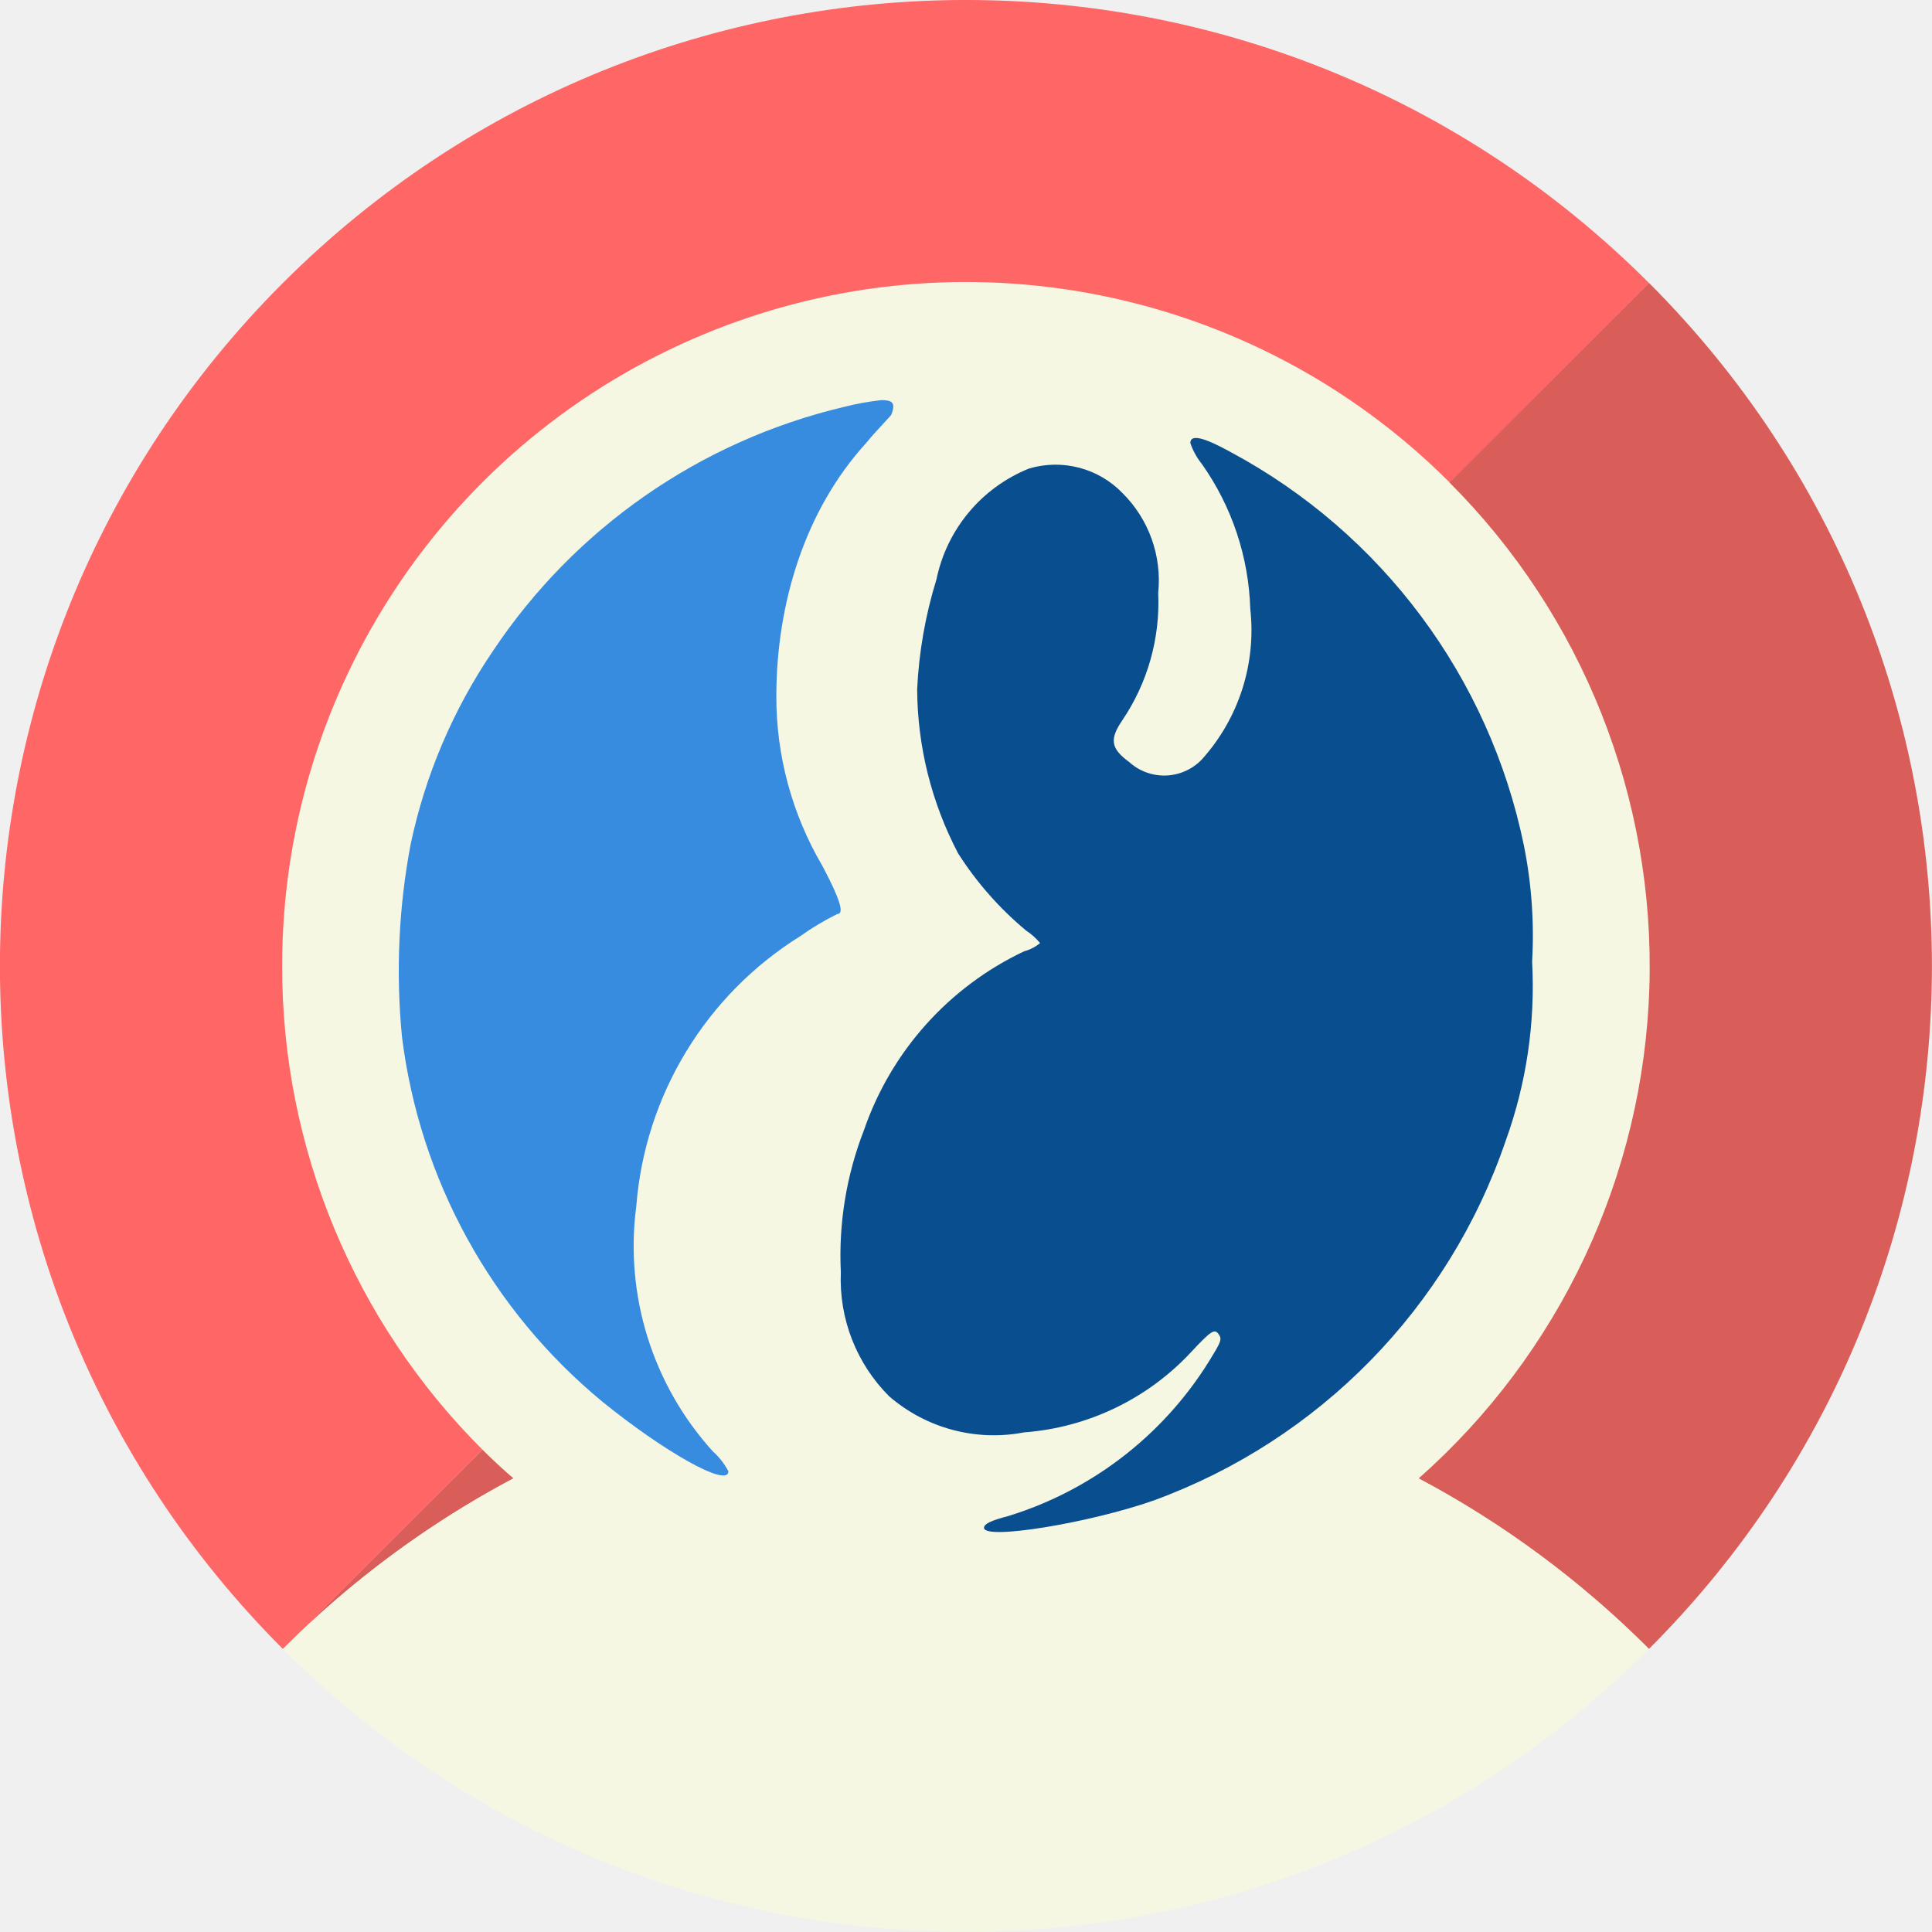
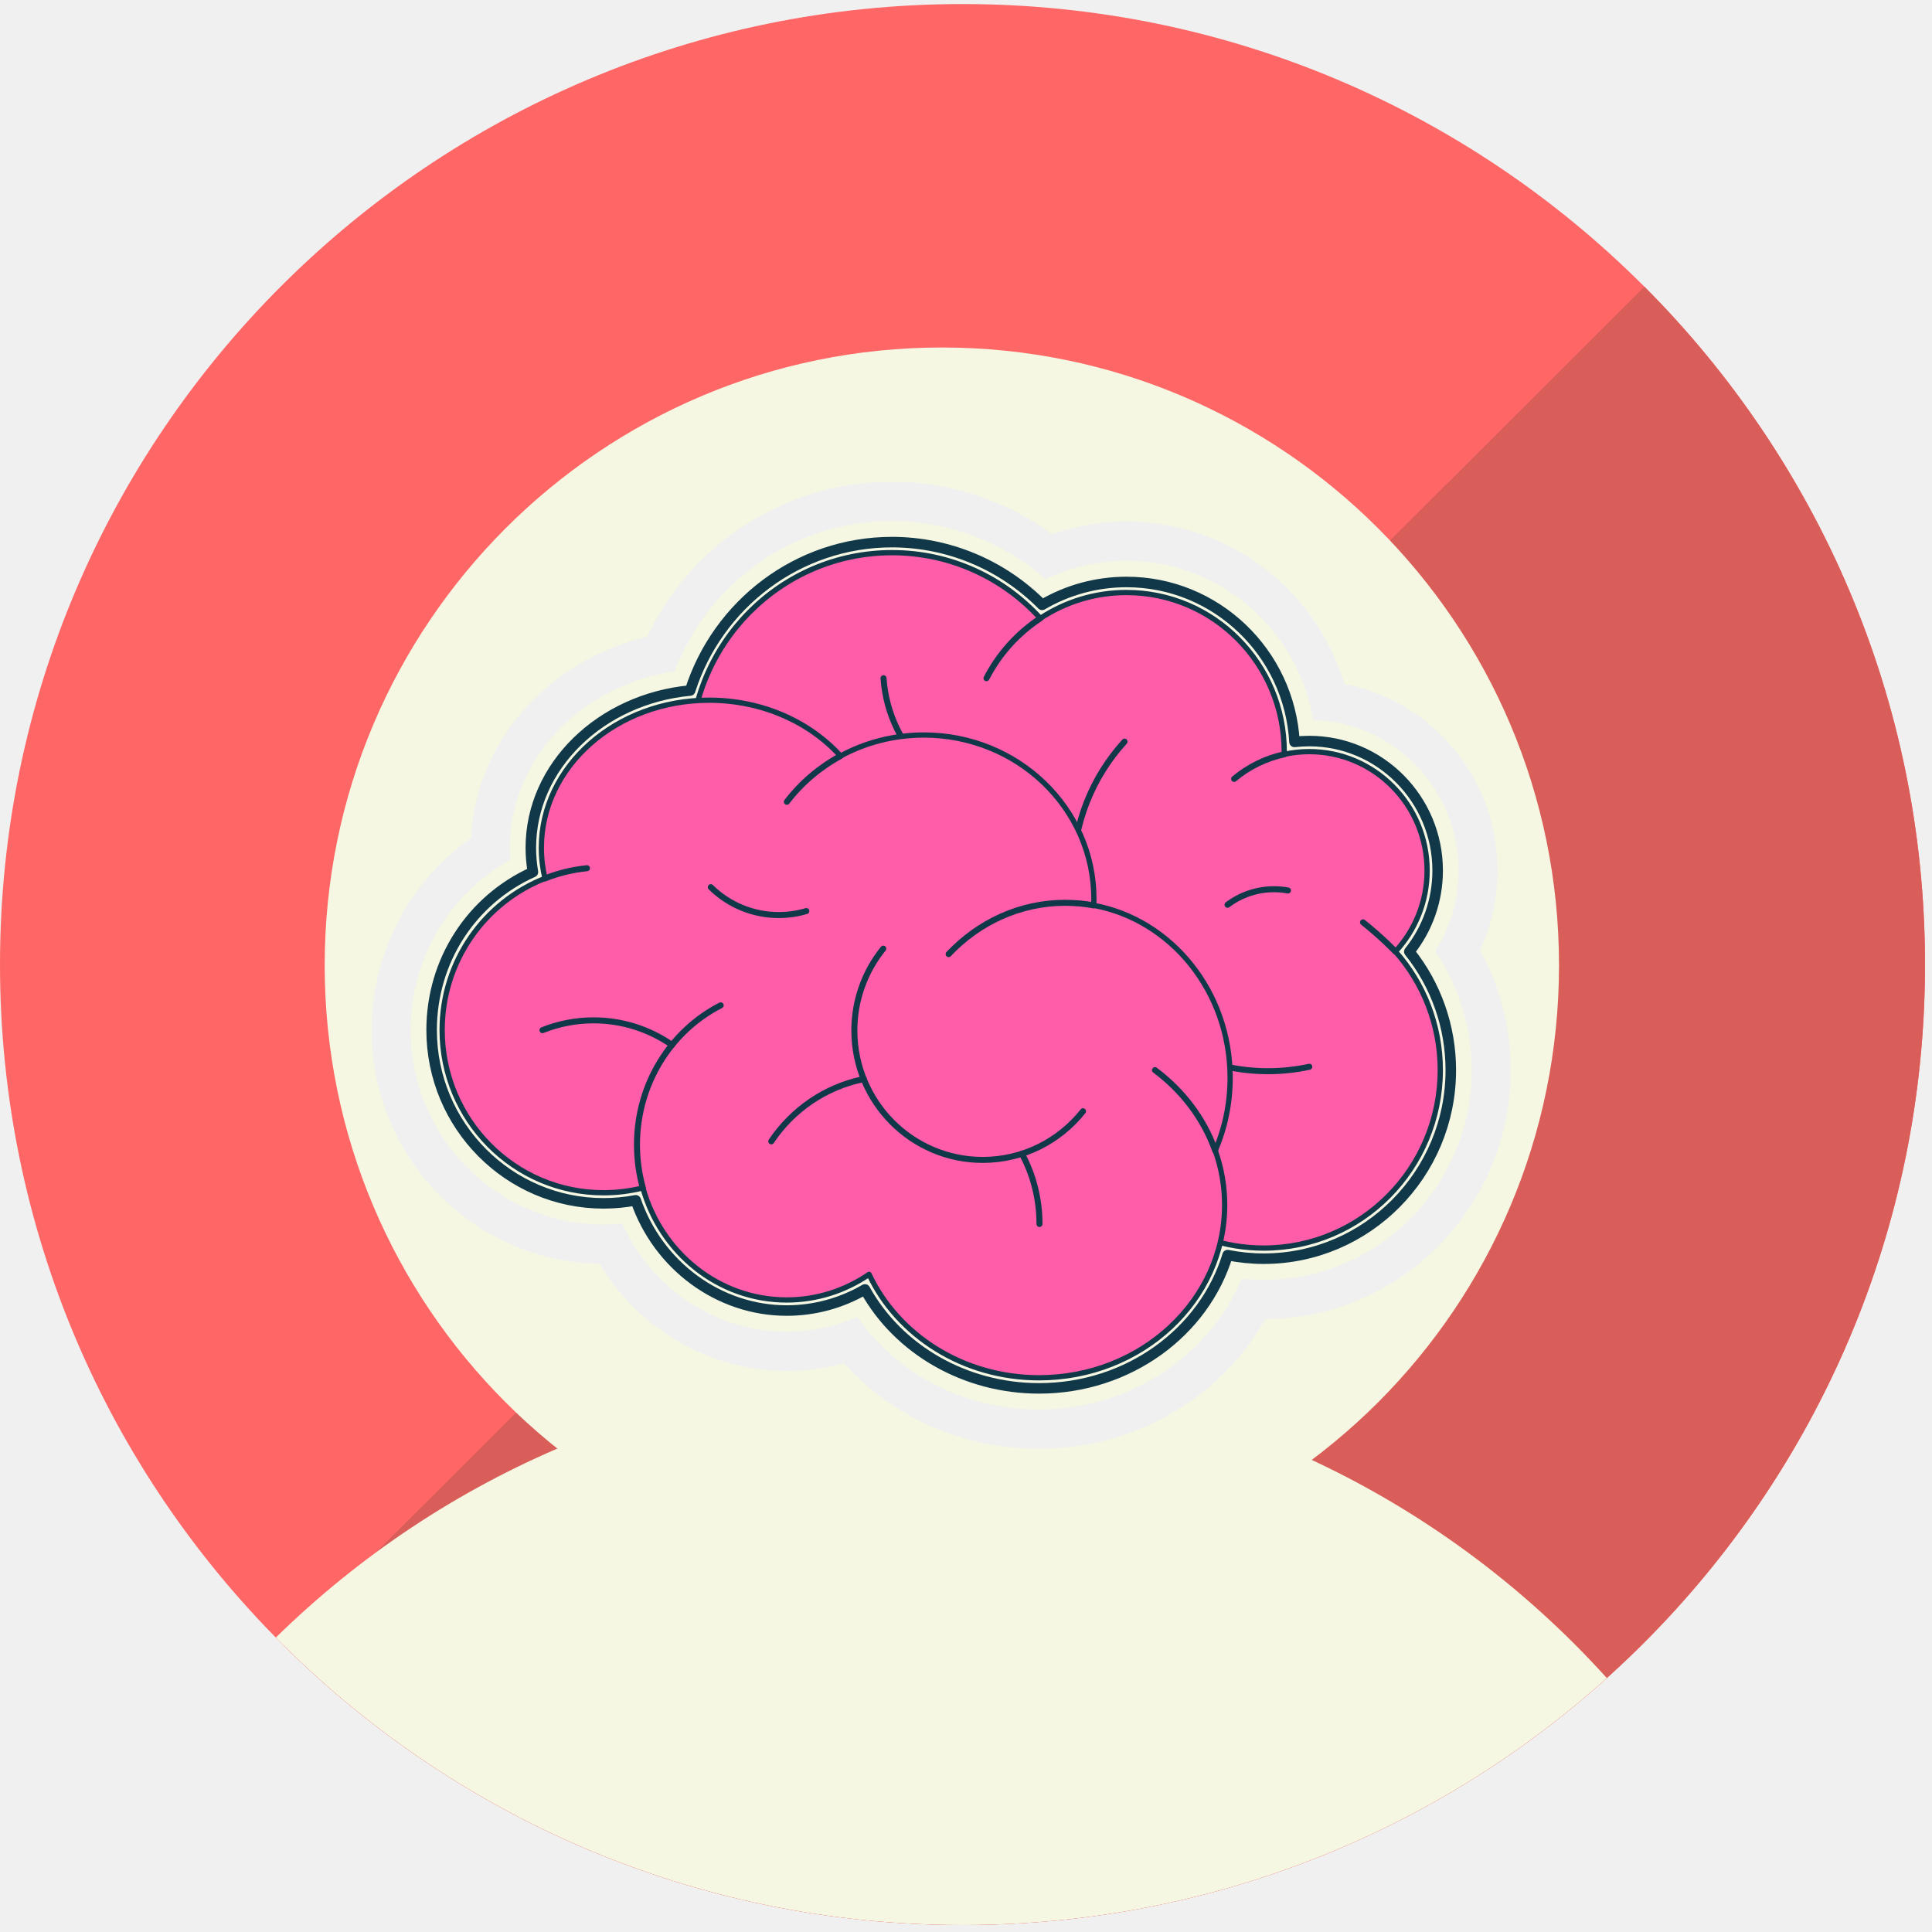
- <svg xmlns="http://www.w3.org/2000/svg" viewBox="0 0 494.42 494.44">
-   <defs>
-     <style>.cls-1{fill:#f5f7e2;}.cls-2{fill:#f66;}.cls-3{fill:#d95e59;}.cls-4{fill:#388ce0;}.cls-5{fill:#094e8f;}</style>
-   </defs>
-   <g id="Layer_2" data-name="Layer 2">
-     <g id="Layer_1-2" data-name="Layer 1">
-       <g id="Artboard">
-         <g id="pTokens-icon">
-           <path id="Path" class="cls-1" d="M115.55,115.56c-72.71,72.71-72.71,190.61,0,263.32s190.61,72.71,263.32,0,72.71-190.61,0-263.32S188.26,42.85,115.55,115.56Z" />
-           <path class="cls-2" d="M72.21,247.22A175,175,0,0,1,371,123.48L422,72.41C325.48-24.14,169-24.14,72.41,72.41s-96.55,253.07,0,349.61L123.47,371A174.45,174.45,0,0,1,72.21,247.22Z" />
-           <path class="cls-3" d="M422,72.39l-51.07,51.07a175,175,0,0,1-7.88,254.91A247.33,247.33,0,0,1,422,422C518.56,325.48,518.56,168.94,422,72.39Z" />
-           <path class="cls-3" d="M123.47,371,72.41,422a246.87,246.87,0,0,1,59-43.65C128.66,376,126,373.52,123.47,371Z" />
-           <path id="Path-2" data-name="Path" class="cls-1" d="M422,422c-96.52,96.55-253,96.55-349.6,0C169,325.48,325.49,325.48,422,422Z" />
-         </g>
+ <svg xmlns="http://www.w3.org/2000/svg" width="1440" height="1440" viewBox="0 0 1440 1440" fill="none">
+   <g clip-path="url(#clip0_203_47)">
+     <mask id="mask0_203_47" style="mask-type:luminance" maskUnits="userSpaceOnUse" x="0" y="3" width="1435" height="1432">
+       <path d="M0 718.907C0 1114.28 321.189 1434.8 717.393 1434.8C1113.6 1434.8 1434.79 1114.28 1434.79 718.907C1434.79 323.536 1113.6 3.02 717.393 3.02C321.189 3.02 0 323.536 0 718.907Z" fill="white" />
+     </mask>
+     <g mask="url(#mask0_203_47)">
+       <path d="M-41.801 -38.749H1476.59V1476.56H-41.801V-38.749Z" fill="#FF6666" />
+     </g>
+     <mask id="mask1_203_47" style="mask-type:luminance" maskUnits="userSpaceOnUse" x="211" y="213" width="1224" height="1222">
+       <path d="M211.092 1226.08C340.837 1355.08 519.775 1434.8 717.393 1434.8C1113.6 1434.8 1434.79 1114.28 1434.79 718.907C1434.79 521.703 1354.9 343.145 1225.64 213.672L211.092 1226.08Z" fill="white" />
+     </mask>
+     <g mask="url(#mask1_203_47)">
+       <path d="M9.132 50.13H2619.73V2655.36H9.132V50.13Z" fill="#D95E59" />
+     </g>
+     <mask id="mask2_203_47" style="mask-type:luminance" maskUnits="userSpaceOnUse" x="205" y="1023" width="993" height="412">
+       <path d="M205.58 1220.54C335.743 1352.78 516.968 1434.8 717.393 1434.8C902.099 1434.8 1070.48 1365.15 1197.64 1250.73C1071.88 1111.51 889.747 1023.99 687.124 1023.99C499.579 1023.99 329.565 1098.99 205.58 1220.54Z" fill="white" />
+     </mask>
+     <g mask="url(#mask2_203_47)">
+       <path d="M-41.801 982.219H1416.05V2437.12H-41.801V982.219Z" fill="#F5F7E2" />
+     </g>
+     <ellipse cx="702" cy="719.483" rx="460" ry="460.483" fill="#F5F7E2" />
+     <g clip-path="url(#clip1_203_47)">
+       <mask id="mask3_203_47" style="mask-type:luminance" maskUnits="userSpaceOnUse" x="277" y="359" width="849" height="721">
+         <path d="M1126 359H277V1079.85H1126V359Z" fill="white" />
+       </mask>
+       <g mask="url(#mask3_203_47)">
+         <path d="M1073.5 797.61C1073.5 814.214 1070.48 830.092 1064.97 844.734C1046.09 894.741 998.126 930.263 941.916 930.263C884.392 930.263 835.51 893.051 817.613 841.198C711.344 848.899 650.576 801.01 625.309 709.734C561.483 692.233 514.569 633.396 514.569 563.496C514.569 518.288 534.204 477.694 565.345 449.945C591.844 426.293 626.695 411.945 664.874 411.945C708.612 411.945 747.999 430.773 775.431 460.871C793.885 448.705 815.935 441.653 839.619 441.653C856.147 441.653 871.901 445.101 886.178 451.319C927.483 469.294 956.529 510.469 957.174 558.564C957.198 559.127 957.198 559.667 957.198 560.232L957.174 562.237V562.259C963.181 560.93 969.412 560.232 975.828 560.232C1004.47 560.232 1029.92 574.063 1045.95 595.462H1045.98C1057.1 610.307 1063.69 628.799 1063.69 648.848C1063.73 669.641 1056.47 689.775 1043.18 705.679C1042.19 706.906 1041.15 708.101 1040.08 709.261C1060.88 732.711 1073.5 763.682 1073.5 797.61Z" fill="#FF5CAA" />
+         <path d="M838.165 552.782C814.361 578.868 799.82 613.689 799.82 651.937C799.82 732.827 864.857 798.403 945.083 798.403C955.435 798.411 965.755 797.305 975.875 795.107M658.527 505.502C662.162 558.402 705.873 600.179 759.26 600.179M919.845 580.534C930.642 571.488 943.449 565.214 957.173 562.246M775.435 460.855C758.523 471.958 744.627 487.346 735.268 505.502" stroke="#103849" stroke-width="4.482" stroke-miterlimit="10" stroke-linecap="round" stroke-linejoin="round" />
+         <path d="M1073.5 797.586C1073.5 870.86 1014.59 930.242 941.916 930.242C884.392 930.242 835.51 893.031 817.613 841.173C711.344 848.878 650.576 800.99 625.309 709.712C561.483 692.211 514.569 633.375 514.569 563.474C514.569 479.771 581.856 411.923 664.874 411.923C708.612 411.923 747.999 430.752 775.431 460.849C793.885 448.684 815.935 441.632 839.619 441.632C904.56 441.632 957.198 494.727 957.198 560.21L957.174 562.216V562.238C963.181 560.908 969.412 560.21 975.828 560.21C1024.35 560.21 1063.69 599.877 1063.69 648.827C1063.69 672.187 1054.73 693.406 1040.08 709.24C1060.88 732.689 1073.5 763.658 1073.5 797.586Z" stroke="#103849" stroke-width="3.921" stroke-miterlimit="10" stroke-linejoin="round" />
+         <path d="M1040.08 709.241C1040.08 709.241 1029.88 698.569 1015.93 687.46M647.721 949.818C641.962 937.688 638.277 924.664 636.821 911.297" stroke="#103849" stroke-width="4.482" stroke-miterlimit="10" stroke-linecap="round" stroke-linejoin="round" />
+         <path d="M905.71 857.561C910.359 870.573 912.734 884.301 912.722 898.129C912.722 969.269 850.797 1026.91 774.391 1026.91C717.736 1026.91 669.055 995.216 647.699 949.826C630.097 961.88 608.982 968.909 586.307 968.909C535.463 968.909 492.568 933.631 479.12 885.382C469.519 887.793 459.66 889.014 449.765 889.006C383.347 889.006 329.484 834.718 329.484 767.727C329.484 716.278 361.273 672.309 406.132 654.715C404.368 647.35 403.43 639.714 403.43 631.875C403.43 571.123 459.416 521.881 528.491 521.881C568.146 521.881 603.53 538.141 626.429 563.461C644.795 553.527 665.973 547.83 688.538 547.83C758.528 547.83 815.271 602.546 815.271 670.033C815.279 671.624 815.243 673.216 815.159 674.805C872.911 685.483 916.807 738.962 916.807 803.341C916.807 822.688 912.854 841.054 905.71 857.561Z" fill="#FF5CAA" />
+         <path d="M860.852 797.615C881.469 812.973 897.243 833.745 905.733 857.578M479.146 885.395C476.286 875.17 474.766 864.378 474.766 853.204C474.766 807.611 500.212 768.172 537.164 749.317M437.483 647.116C426.536 648.243 416.036 650.834 406.16 654.73M626.482 563.498L626.457 563.476C610.754 572.037 597.127 583.707 586.47 597.628" stroke="#103849" stroke-width="4.482" stroke-miterlimit="10" stroke-linecap="round" stroke-linejoin="round" />
+         <path d="M905.774 857.569C910.423 870.58 912.794 884.309 912.786 898.137C912.786 969.277 850.857 1026.92 774.451 1026.92C717.8 1026.92 669.117 995.224 647.761 949.834C630.159 961.888 609.044 968.913 586.37 968.913C535.526 968.913 492.63 933.639 479.183 885.39C469.581 887.801 459.723 889.022 449.827 889.014C383.41 889.014 329.546 834.726 329.546 767.735C329.546 716.285 361.336 672.316 406.195 654.722C404.431 647.358 403.492 639.721 403.492 631.883C403.492 571.13 459.478 521.888 528.554 521.888C568.208 521.888 603.592 538.149 626.492 563.469C644.857 553.534 666.036 547.838 688.602 547.838C758.592 547.838 815.335 602.554 815.335 670.04C815.343 671.632 815.303 673.223 815.223 674.813C872.975 685.49 916.871 738.969 916.871 803.349C916.871 822.696 912.918 841.058 905.77 857.565L905.774 857.569Z" stroke="#103849" stroke-width="3.921" stroke-miterlimit="10" stroke-linejoin="round" />
+         <path d="M707.059 711.122C729.309 687.516 760.03 672.895 793.938 672.895C801.178 672.895 808.263 673.549 815.163 674.83M807.205 828.271C789.677 850.373 762.705 864.534 732.453 864.534C679.619 864.534 636.791 821.347 636.791 768.08C636.758 745.835 644.381 724.27 658.359 707.062" stroke="#103849" stroke-width="4.482" stroke-miterlimit="10" stroke-linecap="round" stroke-linejoin="round" />
+         <path d="M774.781 912.286C774.781 893.344 770.044 875.527 761.686 859.96M574.857 850.681C590.628 827.117 615.183 810.065 643.801 804.278M404.314 767.827C416.431 762.99 429.348 760.503 442.382 760.507C463.28 760.479 483.69 766.874 500.889 778.848M600.987 679.054C594.477 680.987 587.587 682.023 580.457 682.023C561.53 682.048 543.346 674.599 529.8 661.271M914.942 674.351C924.958 666.818 937.12 662.757 949.615 662.777C953.087 662.775 956.551 663.085 959.967 663.704" stroke="#103849" stroke-width="4.482" stroke-miterlimit="10" stroke-linecap="round" stroke-linejoin="round" />
+         <path d="M1050.41 709.311C1064.08 692.205 1071.54 670.995 1071.54 648.849C1071.54 595.639 1028.61 552.347 975.855 552.347C972.167 552.347 968.486 552.563 964.838 552.989C961.106 486.614 906.377 433.772 839.643 433.772C817.392 433.772 795.775 439.646 776.733 450.817C747.062 420.919 706.842 404.105 664.896 404.061C594.59 404.061 534.881 450.58 514.384 514.684C447.744 520.97 395.653 571.13 395.653 631.887C395.653 637.934 396.178 643.99 397.212 649.964C351.125 670.792 321.709 716.317 321.709 767.739C321.709 838.959 379.174 896.903 449.808 896.903C457.874 896.903 465.923 896.146 473.848 894.636C490.614 943.37 535.876 976.801 586.352 976.801C606.832 976.817 626.955 971.387 644.691 961.063C669.664 1006.14 719.617 1034.81 774.434 1034.81C841.172 1034.81 897.567 992.74 914.991 935.488C923.754 937.226 932.768 938.148 941.939 938.148C1018.81 938.148 1081.34 875.097 1081.34 797.61C1081.34 765.328 1070.41 734.237 1050.41 709.311Z" stroke="#103849" stroke-width="7.843" stroke-miterlimit="10" stroke-linejoin="round" />
+         <path d="M664.868 359C623.568 359 583.841 371.401 549.984 394.858C520.75 415.113 497.576 442.433 482.268 474.513C407.756 492.72 354.483 553.18 351.115 624.674C304.996 656.961 277 710.271 277 767.731C277 862.787 352.898 940.307 446.792 941.921C476.44 991.039 529.293 1021.85 586.323 1021.85C600.891 1021.85 615.209 1019.9 629.095 1016.04C665.037 1056.34 717.842 1079.85 774.404 1079.85C812.717 1079.85 849.829 1068.9 881.73 1048.18C907.653 1031.35 928.537 1009.12 942.99 983.186C1044.01 982.601 1125.99 899.575 1125.99 797.602C1125.99 766.097 1118.18 735.525 1103.25 708.191C1111.78 689.588 1116.19 669.336 1116.19 648.839C1116.19 611.717 1102 576.614 1076.23 550C1055.91 529.011 1030.19 515.145 1002.2 509.779C992.737 478.81 974.62 450.907 949.858 429.641C919.094 403.235 880.016 388.726 839.617 388.707C820.783 388.707 801.885 391.929 784.076 398.102C749.483 372.777 707.794 359 664.868 359ZM664.868 388.283C706.741 388.283 747.809 403.963 779.262 431.646C798.128 422.651 818.74 417.989 839.613 417.994C909.127 417.994 967.499 468.968 978.712 536.608C1038.76 538.161 1087.14 587.911 1087.14 648.841C1087.12 670.19 1081.08 691.093 1069.73 709.112C1087.35 735.01 1096.95 765.993 1096.95 797.602C1096.95 883.792 1027.4 953.911 941.909 953.911C936.379 953.911 930.828 953.607 925.306 953.006C901.45 1011.07 841.323 1050.57 774.4 1050.57C719.211 1050.57 668.636 1024.47 638.962 981.56C622.344 988.812 604.43 992.557 586.323 992.565C533.564 992.565 485.845 960.667 463.872 911.974C459.191 912.434 454.481 912.666 449.779 912.666C370.524 912.666 306.043 847.65 306.043 767.731C306.043 714.675 334.842 666.068 380.321 640.826C380.1 637.849 379.99 634.864 379.989 631.879C379.989 566.33 432.131 511.26 502.848 500.231C528.683 432.861 592.567 388.283 664.868 388.283Z" fill="#F0F0F0" />
      </g>
    </g>
-     <g id="Layer_4" data-name="Layer 4">
-       <path class="cls-4" d="M198.68,177.9c.08-23.39,7.24-47.27,23-64.53,2.31-2.91,6.29-6.87,6.44-7.27,1.26-3.22,0-3.7-2.59-3.7a69.86,69.86,0,0,0-9.5,1.73,149.26,149.26,0,0,0-89.93,62.55,139.09,139.09,0,0,0-21,49.34,174.15,174.15,0,0,0-2.22,49.35,144,144,0,0,0,51.33,93.39c15.17,12.34,32.2,22.21,32.2,17.77a17.84,17.84,0,0,0-3.95-5.06,78.22,78.22,0,0,1-19.62-62.79,89.69,89.69,0,0,1,41.95-69.09,68.54,68.54,0,0,1,9.5-5.68c1.85,0,.74-3.7-3.83-12.33A85.26,85.26,0,0,1,198.68,177.9Z" />
-       <path class="cls-5" d="M390,216.39a148.09,148.09,0,0,0-75-100.67c-6.91-3.82-10.37-4.68-10.37-2.34a17.61,17.61,0,0,0,3,5.43,67.81,67.81,0,0,1,12.34,37,49.36,49.36,0,0,1-12.34,38.49,13.32,13.32,0,0,1-18.62.74c-4.94-3.58-4.94-6-1.85-10.61a53.81,53.81,0,0,0,9.25-32.69,31.48,31.48,0,0,0-9.13-25.54,23.83,23.83,0,0,0-23.94-6.29,39.1,39.1,0,0,0-23.68,28.37,113,113,0,0,0-4.94,28.13,91.4,91.4,0,0,0,10.49,42,85.31,85.31,0,0,0,17.39,19.74,15.9,15.9,0,0,1,3.58,3.21,10.81,10.81,0,0,1-4.07,2.09,79.12,79.12,0,0,0-41,45.77,88.35,88.35,0,0,0-5.92,36.4,42.3,42.3,0,0,0,12.34,31.7,40.94,40.94,0,0,0,34.54,9.26,65,65,0,0,0,42.69-20.48c5.06-5.43,6-6.05,7-4.81s.74,2-1.11,5.05A92.56,92.56,0,0,1,258,388c-4.32,1.11-6.17,2-6.17,3,0,3.21,27-1.23,43.43-7a149.3,149.3,0,0,0,90.06-92,116.23,116.23,0,0,0,6.78-45.9A116.76,116.76,0,0,0,390,216.39Z" />
-     </g>
  </g>
+   <defs>
+     <clipPath id="clip0_203_47">
+       <rect width="1440" height="1440" fill="white" />
+     </clipPath>
+     <clipPath id="clip1_203_47">
+       <rect width="849" height="720.852" fill="white" transform="translate(277 359)" />
+     </clipPath>
+   </defs>
</svg>
